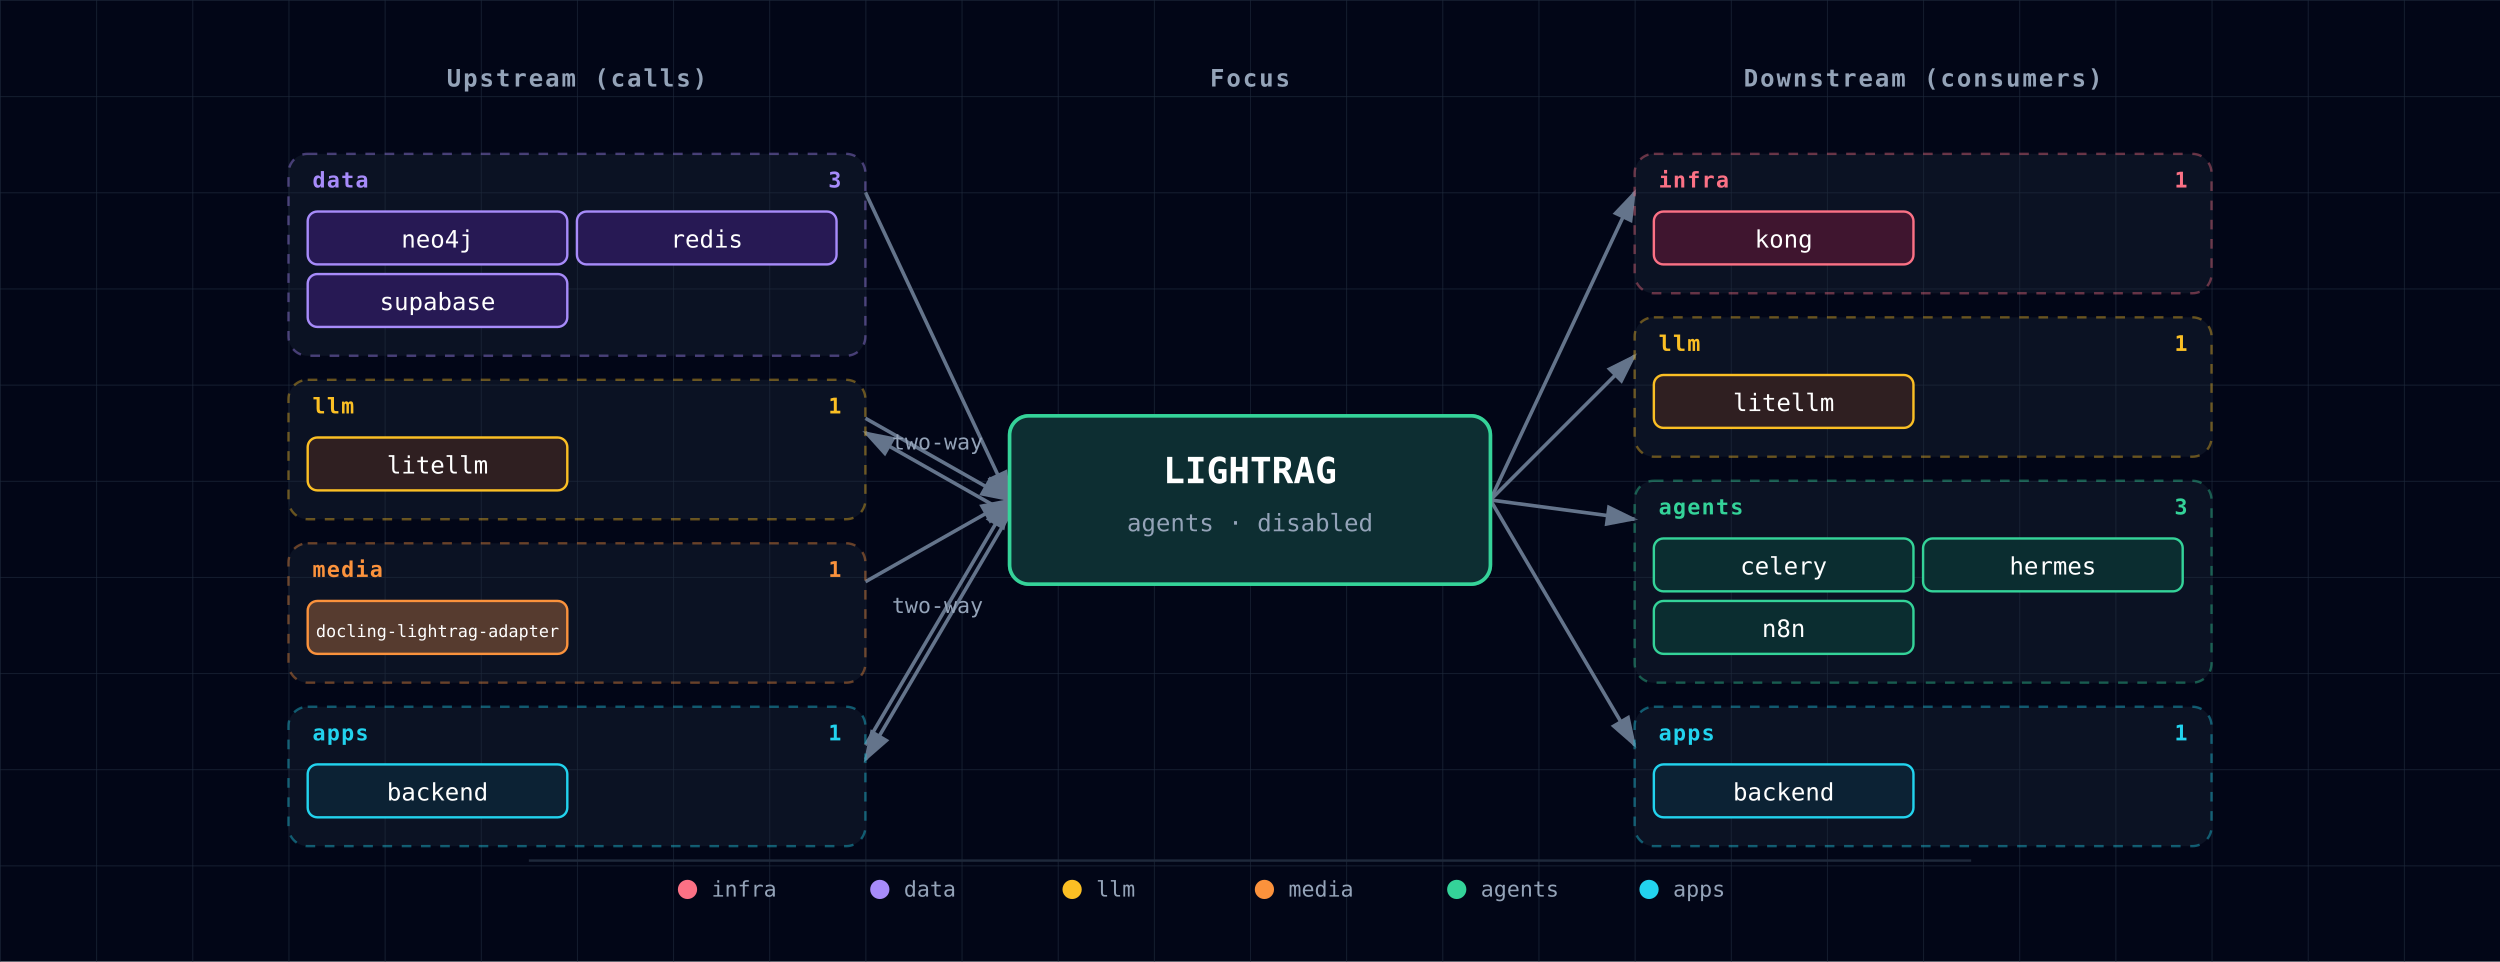
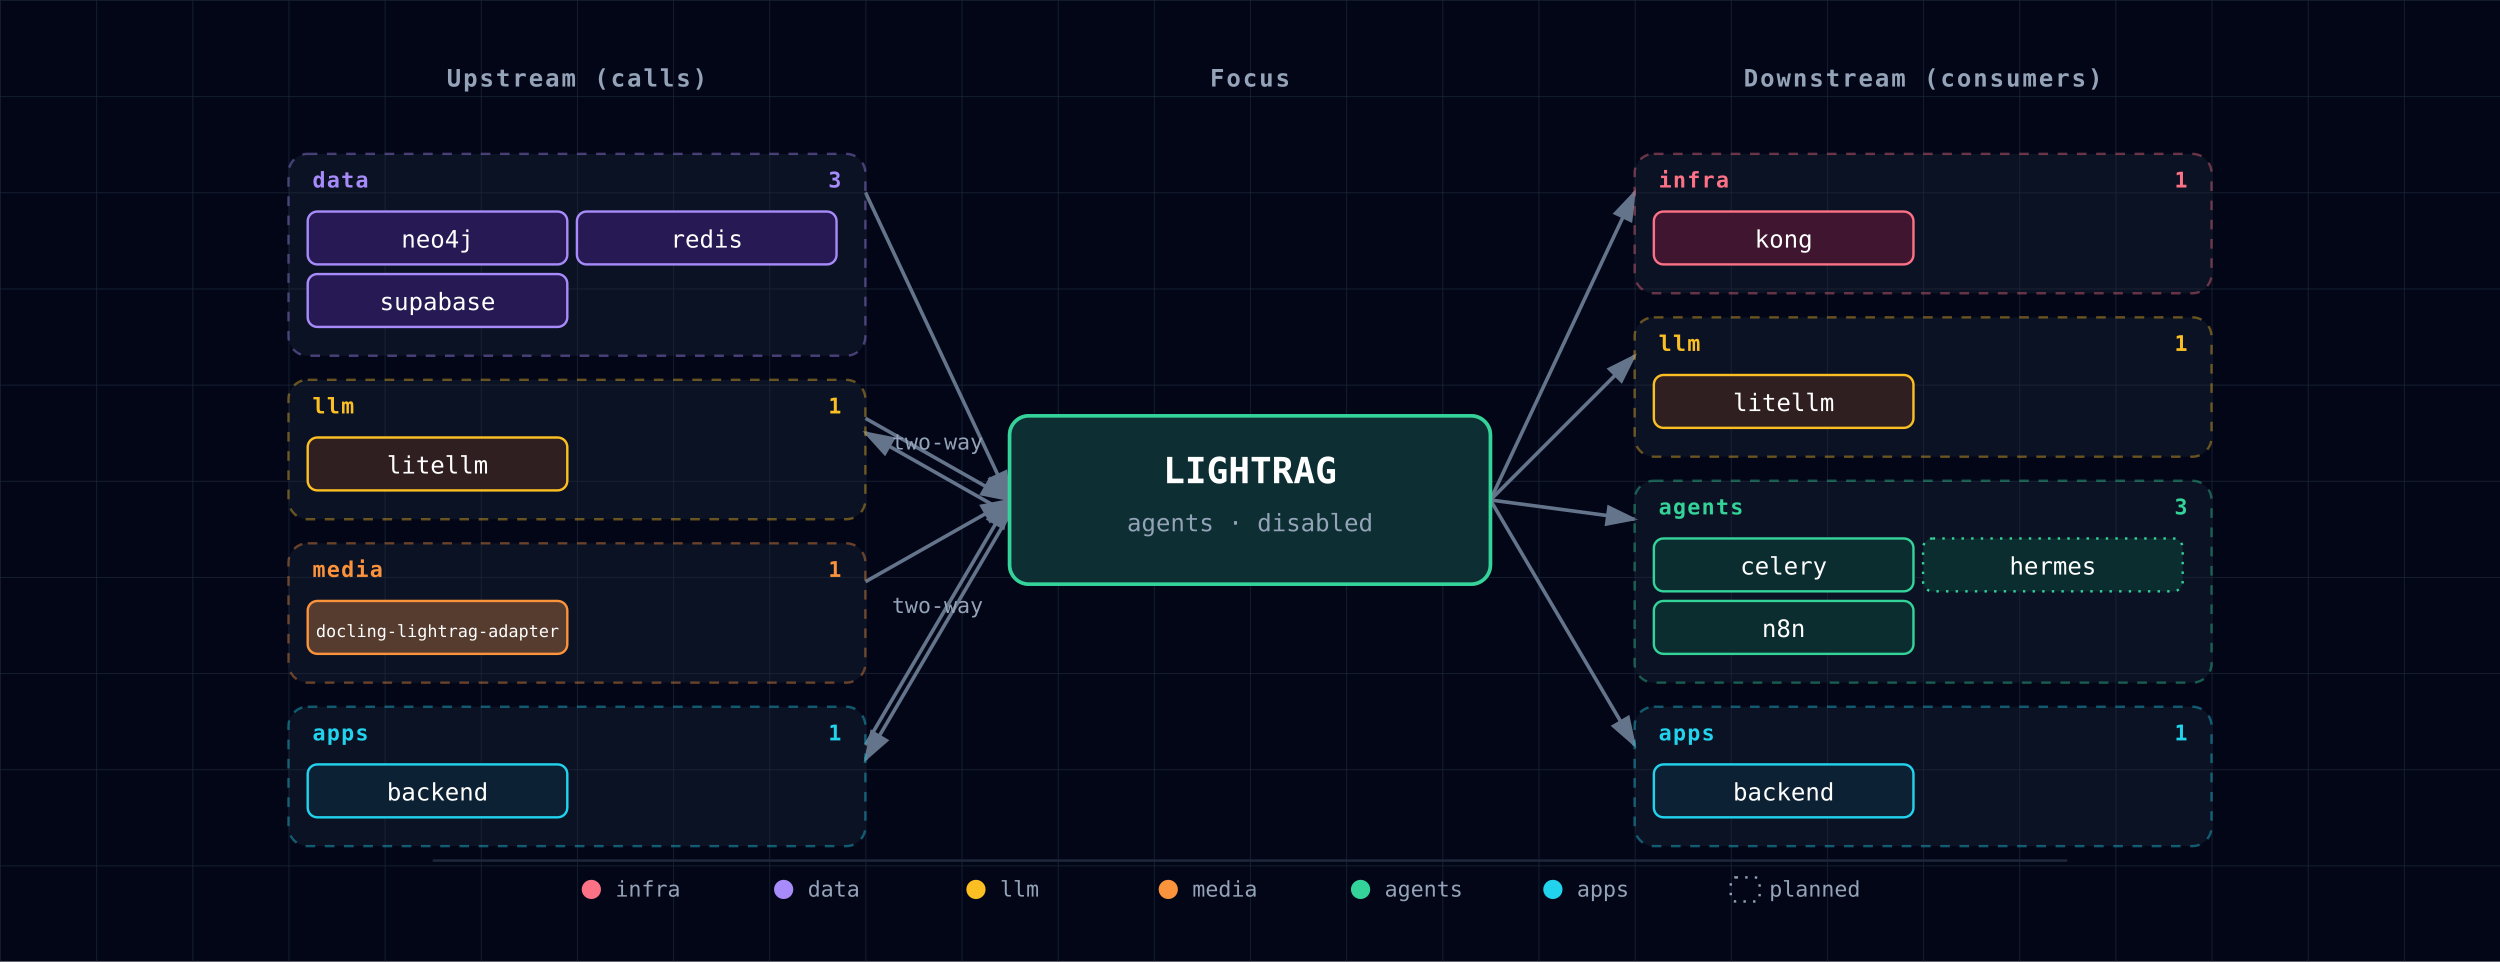
<svg xmlns="http://www.w3.org/2000/svg" viewBox="0 0 1040 400" font-family="'JetBrains Mono', 'Fira Code', Menlo, Consolas, monospace">
  <defs>
    <pattern id="grid" width="40" height="40" patternUnits="userSpaceOnUse">
      <path d="M 40 0 L 0 0 0 40" fill="none" stroke="#1e293b" stroke-width="0.5" />
    </pattern>
    <marker id="arrowhead" markerWidth="9" markerHeight="6" refX="8" refY="3" orient="auto">
      <polygon points="0 0, 9 3, 0 6" fill="#64748b" />
    </marker>
    <filter id="focus-glow" x="-50%" y="-50%" width="200%" height="200%">
      <feGaussianBlur in="SourceAlpha" stdDeviation="6" />
      <feFlood flood-color="#34d399" flood-opacity="0.6" />
      <feComposite in2="SourceAlpha" operator="in" />
      <feMerge>
        <feMergeNode />
        <feMergeNode in="SourceGraphic" />
      </feMerge>
    </filter>
  </defs>
  <rect width="1040" height="400" fill="#020617" />
  <rect width="1040" height="400" fill="url(#grid)" />
  <text x="240" y="36" fill="#94a3b8" font-size="10" font-weight="600" text-anchor="middle" letter-spacing="0.08em">Upstream (calls)</text>
  <text x="520" y="36" fill="#94a3b8" font-size="10" font-weight="600" text-anchor="middle" letter-spacing="0.08em">Focus</text>
  <text x="800" y="36" fill="#94a3b8" font-size="10" font-weight="600" text-anchor="middle" letter-spacing="0.08em">Downstream (consumers)</text>
  <line x1="360" y1="80" x2="420" y2="208" stroke="#64748b" stroke-width="1.5" marker-end="url(#arrowhead)" />
  <line x1="360" y1="174" x2="420" y2="208" stroke="#64748b" stroke-width="1.5" marker-end="url(#arrowhead)" />
  <line x1="420" y1="214" x2="360" y2="180" stroke="#64748b" stroke-width="1.5" marker-end="url(#arrowhead)" />
  <text x="390" y="187" fill="#94a3b8" font-size="9" text-anchor="middle">two-way</text>
  <line x1="360" y1="242" x2="420" y2="208" stroke="#64748b" stroke-width="1.5" marker-end="url(#arrowhead)" />
  <line x1="360" y1="310" x2="420" y2="208" stroke="#64748b" stroke-width="1.5" marker-end="url(#arrowhead)" />
  <line x1="420" y1="214" x2="360" y2="316" stroke="#64748b" stroke-width="1.5" marker-end="url(#arrowhead)" />
  <text x="390" y="255" fill="#94a3b8" font-size="9" text-anchor="middle">two-way</text>
  <line x1="620" y1="208" x2="680" y2="80" stroke="#64748b" stroke-width="1.5" marker-end="url(#arrowhead)" />
  <line x1="620" y1="208" x2="680" y2="148" stroke="#64748b" stroke-width="1.5" marker-end="url(#arrowhead)" />
  <line x1="620" y1="208" x2="680" y2="216" stroke="#64748b" stroke-width="1.5" marker-end="url(#arrowhead)" />
  <line x1="620" y1="208" x2="680" y2="310" stroke="#64748b" stroke-width="1.5" marker-end="url(#arrowhead)" />
  <g>
    <g class="cluster">
      <rect x="120" y="64" width="240" height="84" rx="8" fill="rgba(30,41,59,0.35)" stroke="#a78bfa" stroke-width="1" stroke-dasharray="4,4" stroke-opacity="0.4" />
      <text x="130" y="78" fill="#a78bfa" font-size="9" font-weight="700" text-anchor="start" style="letter-spacing:0.06em;text-transform:uppercase;">data</text>
      <text x="350" y="78" fill="#a78bfa" font-size="9" font-weight="600" text-anchor="end">3</text>
    </g>
    <g>
      <rect x="128" y="88" width="108" height="22" rx="4" fill="#0f172a" />
      <rect x="128" y="88" width="108" height="22" rx="4" fill="rgba(76, 29, 149, 0.4)" stroke="#a78bfa" stroke-width="1" />
      <text x="182" y="103" fill="white" font-size="10" text-anchor="middle">neo4j</text>
    </g>
    <g>
      <rect x="240" y="88" width="108" height="22" rx="4" fill="#0f172a" />
      <rect x="240" y="88" width="108" height="22" rx="4" fill="rgba(76, 29, 149, 0.4)" stroke="#a78bfa" stroke-width="1" />
      <text x="294" y="103" fill="white" font-size="10" text-anchor="middle">redis</text>
    </g>
    <g>
      <rect x="128" y="114" width="108" height="22" rx="4" fill="#0f172a" />
      <rect x="128" y="114" width="108" height="22" rx="4" fill="rgba(76, 29, 149, 0.4)" stroke="#a78bfa" stroke-width="1" />
      <text x="182" y="129" fill="white" font-size="10" text-anchor="middle">supabase</text>
    </g>
    <g class="cluster">
      <rect x="120" y="158" width="240" height="58" rx="8" fill="rgba(30,41,59,0.35)" stroke="#fbbf24" stroke-width="1" stroke-dasharray="4,4" stroke-opacity="0.4" />
      <text x="130" y="172" fill="#fbbf24" font-size="9" font-weight="700" text-anchor="start" style="letter-spacing:0.06em;text-transform:uppercase;">llm</text>
      <text x="350" y="172" fill="#fbbf24" font-size="9" font-weight="600" text-anchor="end">1</text>
    </g>
    <g>
      <rect x="128" y="182" width="108" height="22" rx="4" fill="#0f172a" />
      <rect x="128" y="182" width="108" height="22" rx="4" fill="rgba(120, 53, 15, 0.3)" stroke="#fbbf24" stroke-width="1" />
      <text x="182" y="197" fill="white" font-size="10" text-anchor="middle">litellm</text>
    </g>
    <g class="cluster">
      <rect x="120" y="226" width="240" height="58" rx="8" fill="rgba(30,41,59,0.35)" stroke="#fb923c" stroke-width="1" stroke-dasharray="4,4" stroke-opacity="0.4" />
      <text x="130" y="240" fill="#fb923c" font-size="9" font-weight="700" text-anchor="start" style="letter-spacing:0.06em;text-transform:uppercase;">media</text>
      <text x="350" y="240" fill="#fb923c" font-size="9" font-weight="600" text-anchor="end">1</text>
    </g>
    <g>
      <rect x="128" y="250" width="108" height="22" rx="4" fill="#0f172a" />
      <rect x="128" y="250" width="108" height="22" rx="4" fill="rgba(251, 146, 60, 0.3)" stroke="#fb923c" stroke-width="1" />
      <text x="182" y="265" fill="white" font-size="7" text-anchor="middle">docling-lightrag-adapter</text>
    </g>
    <g class="cluster">
      <rect x="120" y="294" width="240" height="58" rx="8" fill="rgba(30,41,59,0.35)" stroke="#22d3ee" stroke-width="1" stroke-dasharray="4,4" stroke-opacity="0.4" />
      <text x="130" y="308" fill="#22d3ee" font-size="9" font-weight="700" text-anchor="start" style="letter-spacing:0.06em;text-transform:uppercase;">apps</text>
      <text x="350" y="308" fill="#22d3ee" font-size="9" font-weight="600" text-anchor="end">1</text>
    </g>
    <g>
      <rect x="128" y="318" width="108" height="22" rx="4" fill="#0f172a" />
      <rect x="128" y="318" width="108" height="22" rx="4" fill="rgba(8, 51, 68, 0.4)" stroke="#22d3ee" stroke-width="1" />
      <text x="182" y="333" fill="white" font-size="10" text-anchor="middle">backend</text>
    </g>
  </g>
  <g>
    <g class="cluster">
      <rect x="680" y="64" width="240" height="58" rx="8" fill="rgba(30,41,59,0.35)" stroke="#fb7185" stroke-width="1" stroke-dasharray="4,4" stroke-opacity="0.4" />
      <text x="690" y="78" fill="#fb7185" font-size="9" font-weight="700" text-anchor="start" style="letter-spacing:0.06em;text-transform:uppercase;">infra</text>
      <text x="910" y="78" fill="#fb7185" font-size="9" font-weight="600" text-anchor="end">1</text>
    </g>
    <g>
      <rect x="688" y="88" width="108" height="22" rx="4" fill="#0f172a" />
      <rect x="688" y="88" width="108" height="22" rx="4" fill="rgba(136, 19, 55, 0.4)" stroke="#fb7185" stroke-width="1" />
      <text x="742" y="103" fill="white" font-size="10" text-anchor="middle">kong</text>
    </g>
    <g class="cluster">
      <rect x="680" y="132" width="240" height="58" rx="8" fill="rgba(30,41,59,0.35)" stroke="#fbbf24" stroke-width="1" stroke-dasharray="4,4" stroke-opacity="0.4" />
      <text x="690" y="146" fill="#fbbf24" font-size="9" font-weight="700" text-anchor="start" style="letter-spacing:0.06em;text-transform:uppercase;">llm</text>
      <text x="910" y="146" fill="#fbbf24" font-size="9" font-weight="600" text-anchor="end">1</text>
    </g>
    <g>
      <rect x="688" y="156" width="108" height="22" rx="4" fill="#0f172a" />
      <rect x="688" y="156" width="108" height="22" rx="4" fill="rgba(120, 53, 15, 0.3)" stroke="#fbbf24" stroke-width="1" />
      <text x="742" y="171" fill="white" font-size="10" text-anchor="middle">litellm</text>
    </g>
    <g class="cluster">
      <rect x="680" y="200" width="240" height="84" rx="8" fill="rgba(30,41,59,0.35)" stroke="#34d399" stroke-width="1" stroke-dasharray="4,4" stroke-opacity="0.4" />
      <text x="690" y="214" fill="#34d399" font-size="9" font-weight="700" text-anchor="start" style="letter-spacing:0.06em;text-transform:uppercase;">agents</text>
      <text x="910" y="214" fill="#34d399" font-size="9" font-weight="600" text-anchor="end">3</text>
    </g>
    <g>
      <rect x="688" y="224" width="108" height="22" rx="4" fill="#0f172a" />
      <rect x="688" y="224" width="108" height="22" rx="4" fill="rgba(6, 78, 59, 0.4)" stroke="#34d399" stroke-width="1" />
      <text x="742" y="239" fill="white" font-size="10" text-anchor="middle">celery</text>
    </g>
    <g>
      <rect x="800" y="224" width="108" height="22" rx="4" fill="#0f172a" />
-       <rect x="800" y="224" width="108" height="22" rx="4" fill="rgba(6, 78, 59, 0.4)" stroke="#34d399" stroke-width="1" />
+       <rect x="800" y="224" width="108" height="22" rx="4" fill="rgba(6, 78, 59, 0.4)" stroke="#34d399" stroke-width="1" stroke-dasharray="1,3" />
      <text x="854" y="239" fill="white" font-size="10" text-anchor="middle">hermes</text>
    </g>
    <g>
      <rect x="688" y="250" width="108" height="22" rx="4" fill="#0f172a" />
      <rect x="688" y="250" width="108" height="22" rx="4" fill="rgba(6, 78, 59, 0.4)" stroke="#34d399" stroke-width="1" />
      <text x="742" y="265" fill="white" font-size="10" text-anchor="middle">n8n</text>
    </g>
    <g class="cluster">
      <rect x="680" y="294" width="240" height="58" rx="8" fill="rgba(30,41,59,0.35)" stroke="#22d3ee" stroke-width="1" stroke-dasharray="4,4" stroke-opacity="0.4" />
      <text x="690" y="308" fill="#22d3ee" font-size="9" font-weight="700" text-anchor="start" style="letter-spacing:0.06em;text-transform:uppercase;">apps</text>
      <text x="910" y="308" fill="#22d3ee" font-size="9" font-weight="600" text-anchor="end">1</text>
    </g>
    <g>
      <rect x="688" y="318" width="108" height="22" rx="4" fill="#0f172a" />
      <rect x="688" y="318" width="108" height="22" rx="4" fill="rgba(8, 51, 68, 0.4)" stroke="#22d3ee" stroke-width="1" />
      <text x="742" y="333" fill="white" font-size="10" text-anchor="middle">backend</text>
    </g>
  </g>
  <g class="focus" filter="url(#focus-glow)">
    <rect x="420" y="173" width="200" height="70" rx="8" fill="#0f172a" />
    <rect x="420" y="173" width="200" height="70" rx="8" fill="rgba(6, 78, 59, 0.4)" stroke="#34d399" stroke-width="1.5" />
    <text x="520" y="201" fill="white" font-size="15" font-weight="700" text-anchor="middle">LIGHTRAG</text>
    <text x="520" y="221" fill="#94a3b8" font-size="10" text-anchor="middle">agents · disabled</text>
  </g>
  <g class="legend">
-     <line x1="220" y1="358" x2="820" y2="358" stroke="#1e293b" stroke-width="1" />
-     <circle cx="286" cy="370" r="4" fill="#fb7185" />
-     <text x="296" y="373" fill="#94a3b8" font-size="9" font-weight="400" text-anchor="start">infra</text>
-     <circle cx="366" cy="370" r="4" fill="#a78bfa" />
-     <text x="376" y="373" fill="#94a3b8" font-size="9" font-weight="400" text-anchor="start">data</text>
-     <circle cx="446" cy="370" r="4" fill="#fbbf24" />
-     <text x="456" y="373" fill="#94a3b8" font-size="9" font-weight="400" text-anchor="start">llm</text>
-     <circle cx="526" cy="370" r="4" fill="#fb923c" />
-     <text x="536" y="373" fill="#94a3b8" font-size="9" font-weight="400" text-anchor="start">media</text>
-     <circle cx="606" cy="370" r="4" fill="#34d399" />
-     <text x="616" y="373" fill="#94a3b8" font-size="9" font-weight="400" text-anchor="start">agents</text>
-     <circle cx="686" cy="370" r="4" fill="#22d3ee" />
-     <text x="696" y="373" fill="#94a3b8" font-size="9" font-weight="400" text-anchor="start">apps</text>
+     <line x1="180" y1="358" x2="860" y2="358" stroke="#1e293b" stroke-width="1" />
+     <circle cx="246" cy="370" r="4" fill="#fb7185" />
+     <text x="256" y="373" fill="#94a3b8" font-size="9" font-weight="400" text-anchor="start">infra</text>
+     <circle cx="326" cy="370" r="4" fill="#a78bfa" />
+     <text x="336" y="373" fill="#94a3b8" font-size="9" font-weight="400" text-anchor="start">data</text>
+     <circle cx="406" cy="370" r="4" fill="#fbbf24" />
+     <text x="416" y="373" fill="#94a3b8" font-size="9" font-weight="400" text-anchor="start">llm</text>
+     <circle cx="486" cy="370" r="4" fill="#fb923c" />
+     <text x="496" y="373" fill="#94a3b8" font-size="9" font-weight="400" text-anchor="start">media</text>
+     <circle cx="566" cy="370" r="4" fill="#34d399" />
+     <text x="576" y="373" fill="#94a3b8" font-size="9" font-weight="400" text-anchor="start">agents</text>
+     <circle cx="646" cy="370" r="4" fill="#22d3ee" />
+     <text x="656" y="373" fill="#94a3b8" font-size="9" font-weight="400" text-anchor="start">apps</text>
+     <rect x="720" y="365" width="12" height="10" rx="2" fill="none" stroke="#94a3b8" stroke-width="1" stroke-dasharray="1,3" />
+     <text x="736" y="373" fill="#94a3b8" font-size="9" font-weight="400" text-anchor="start">planned</text>
  </g>
</svg>
